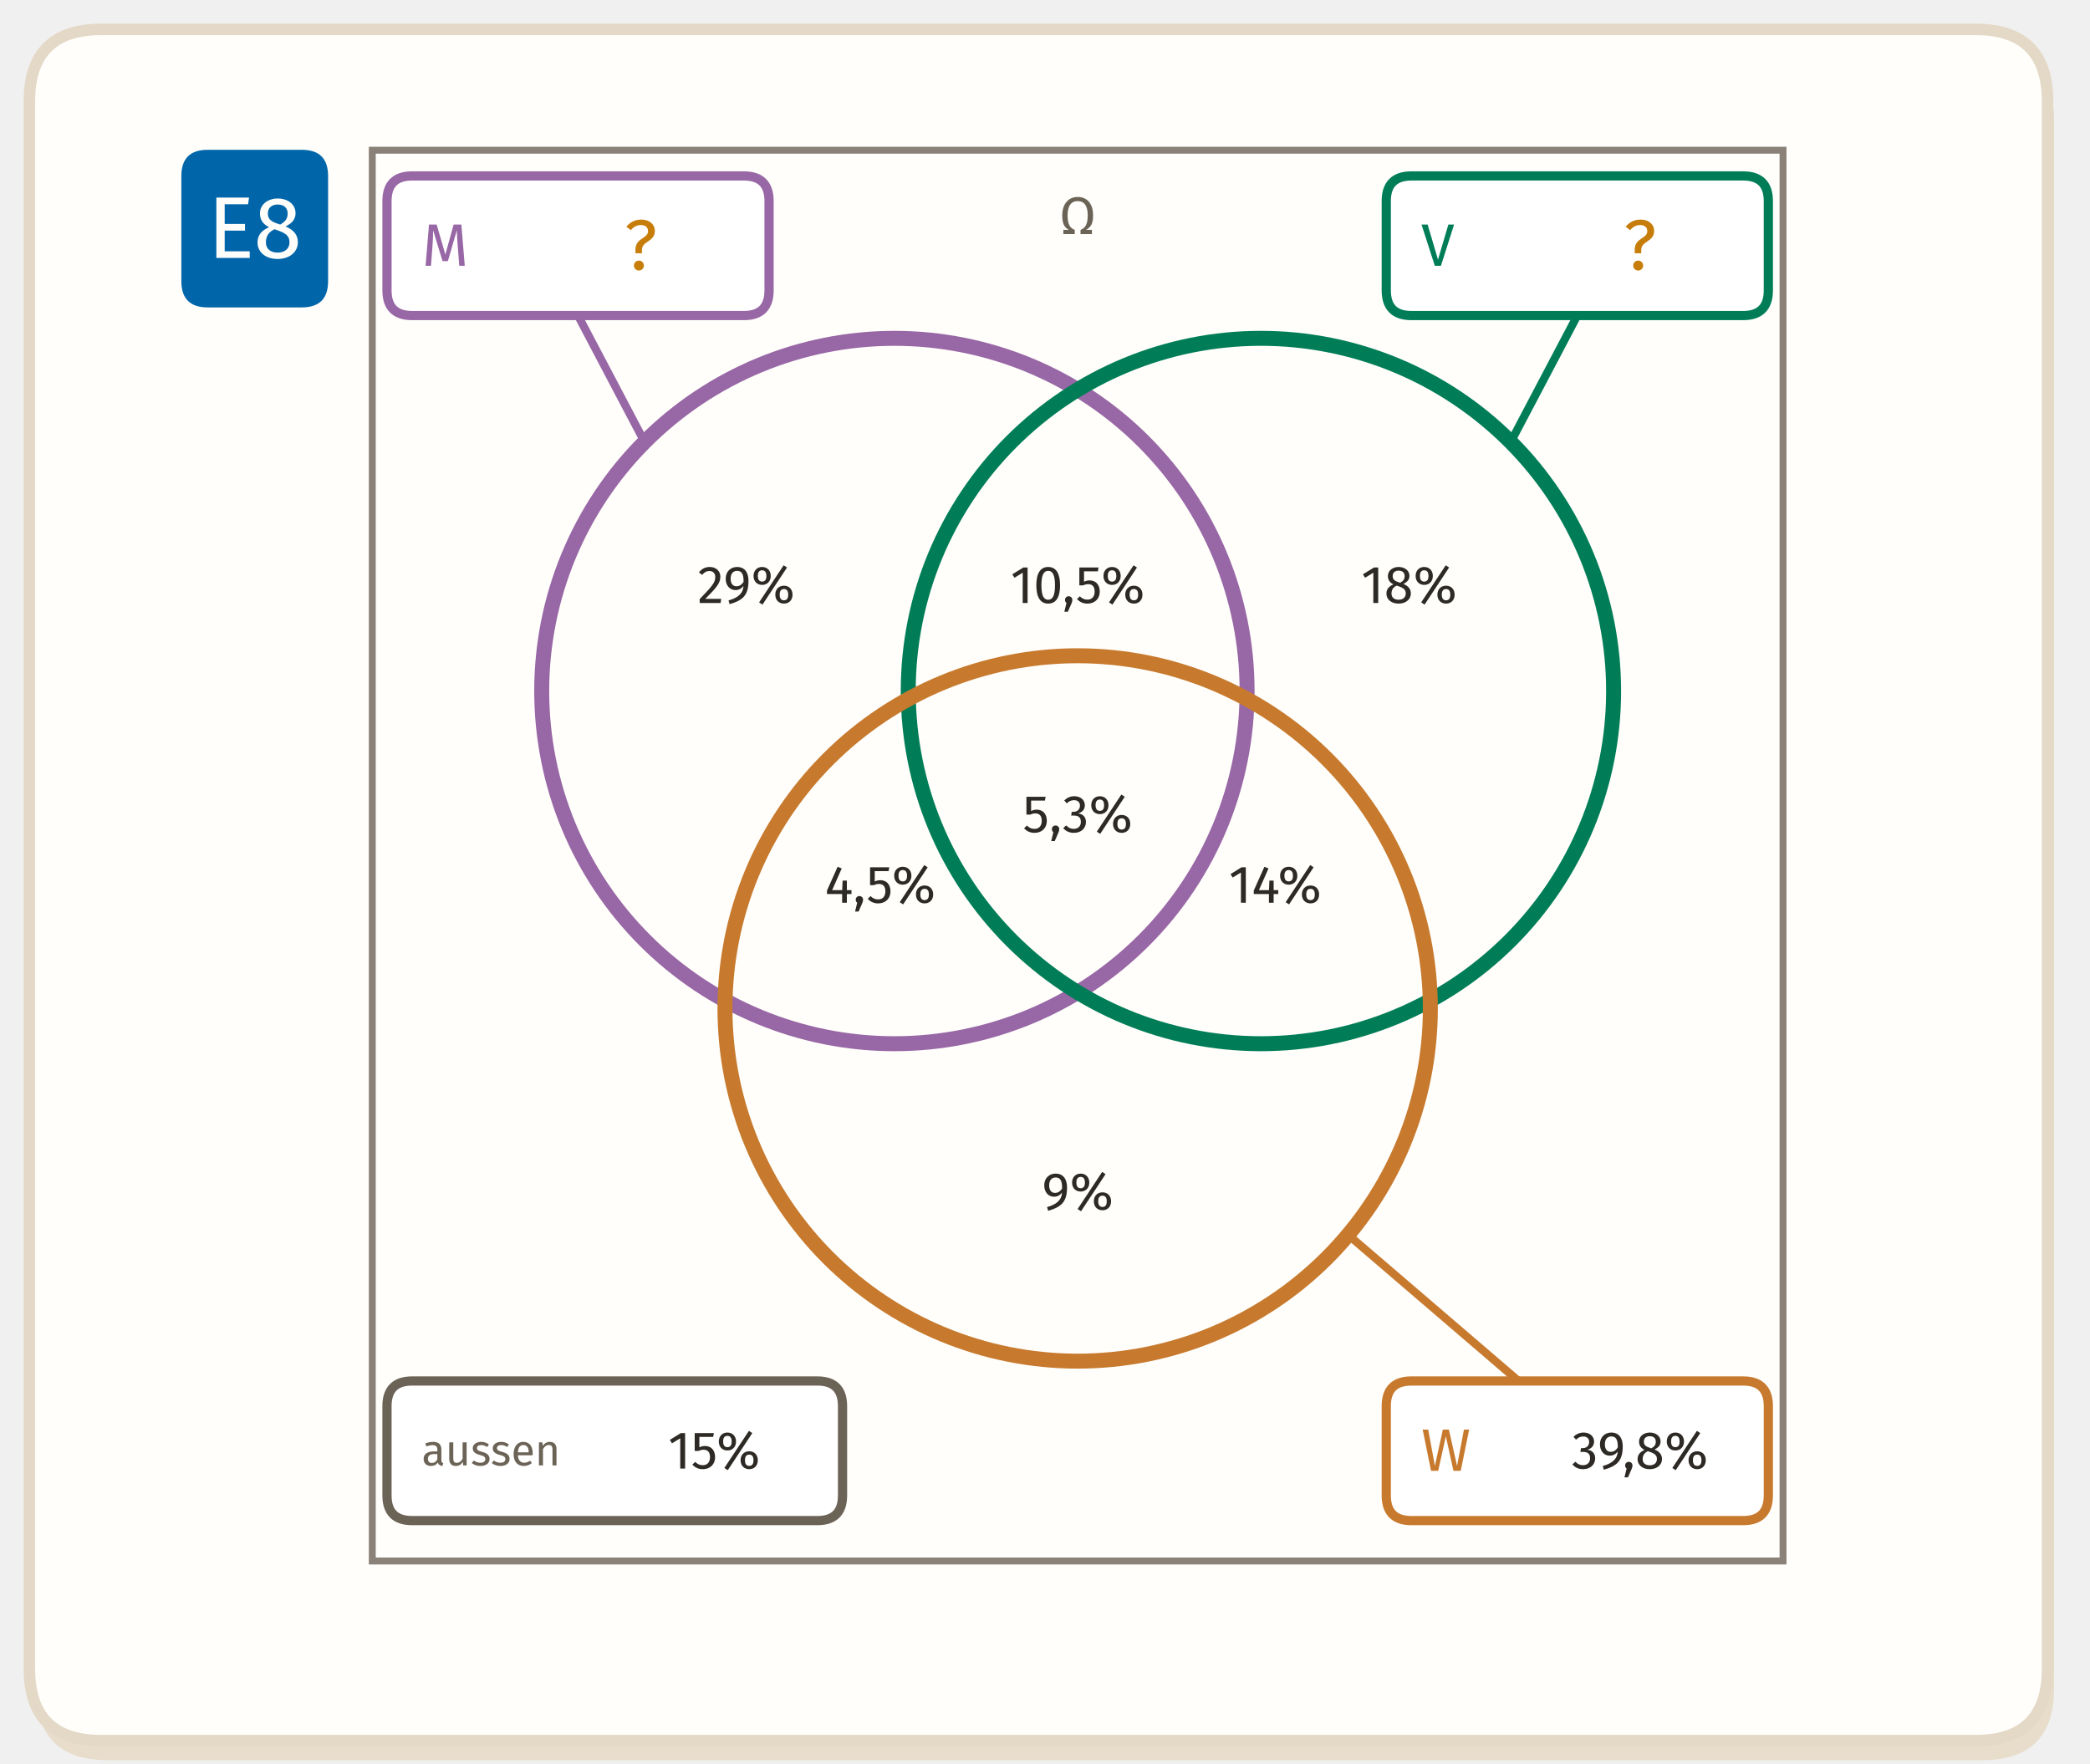
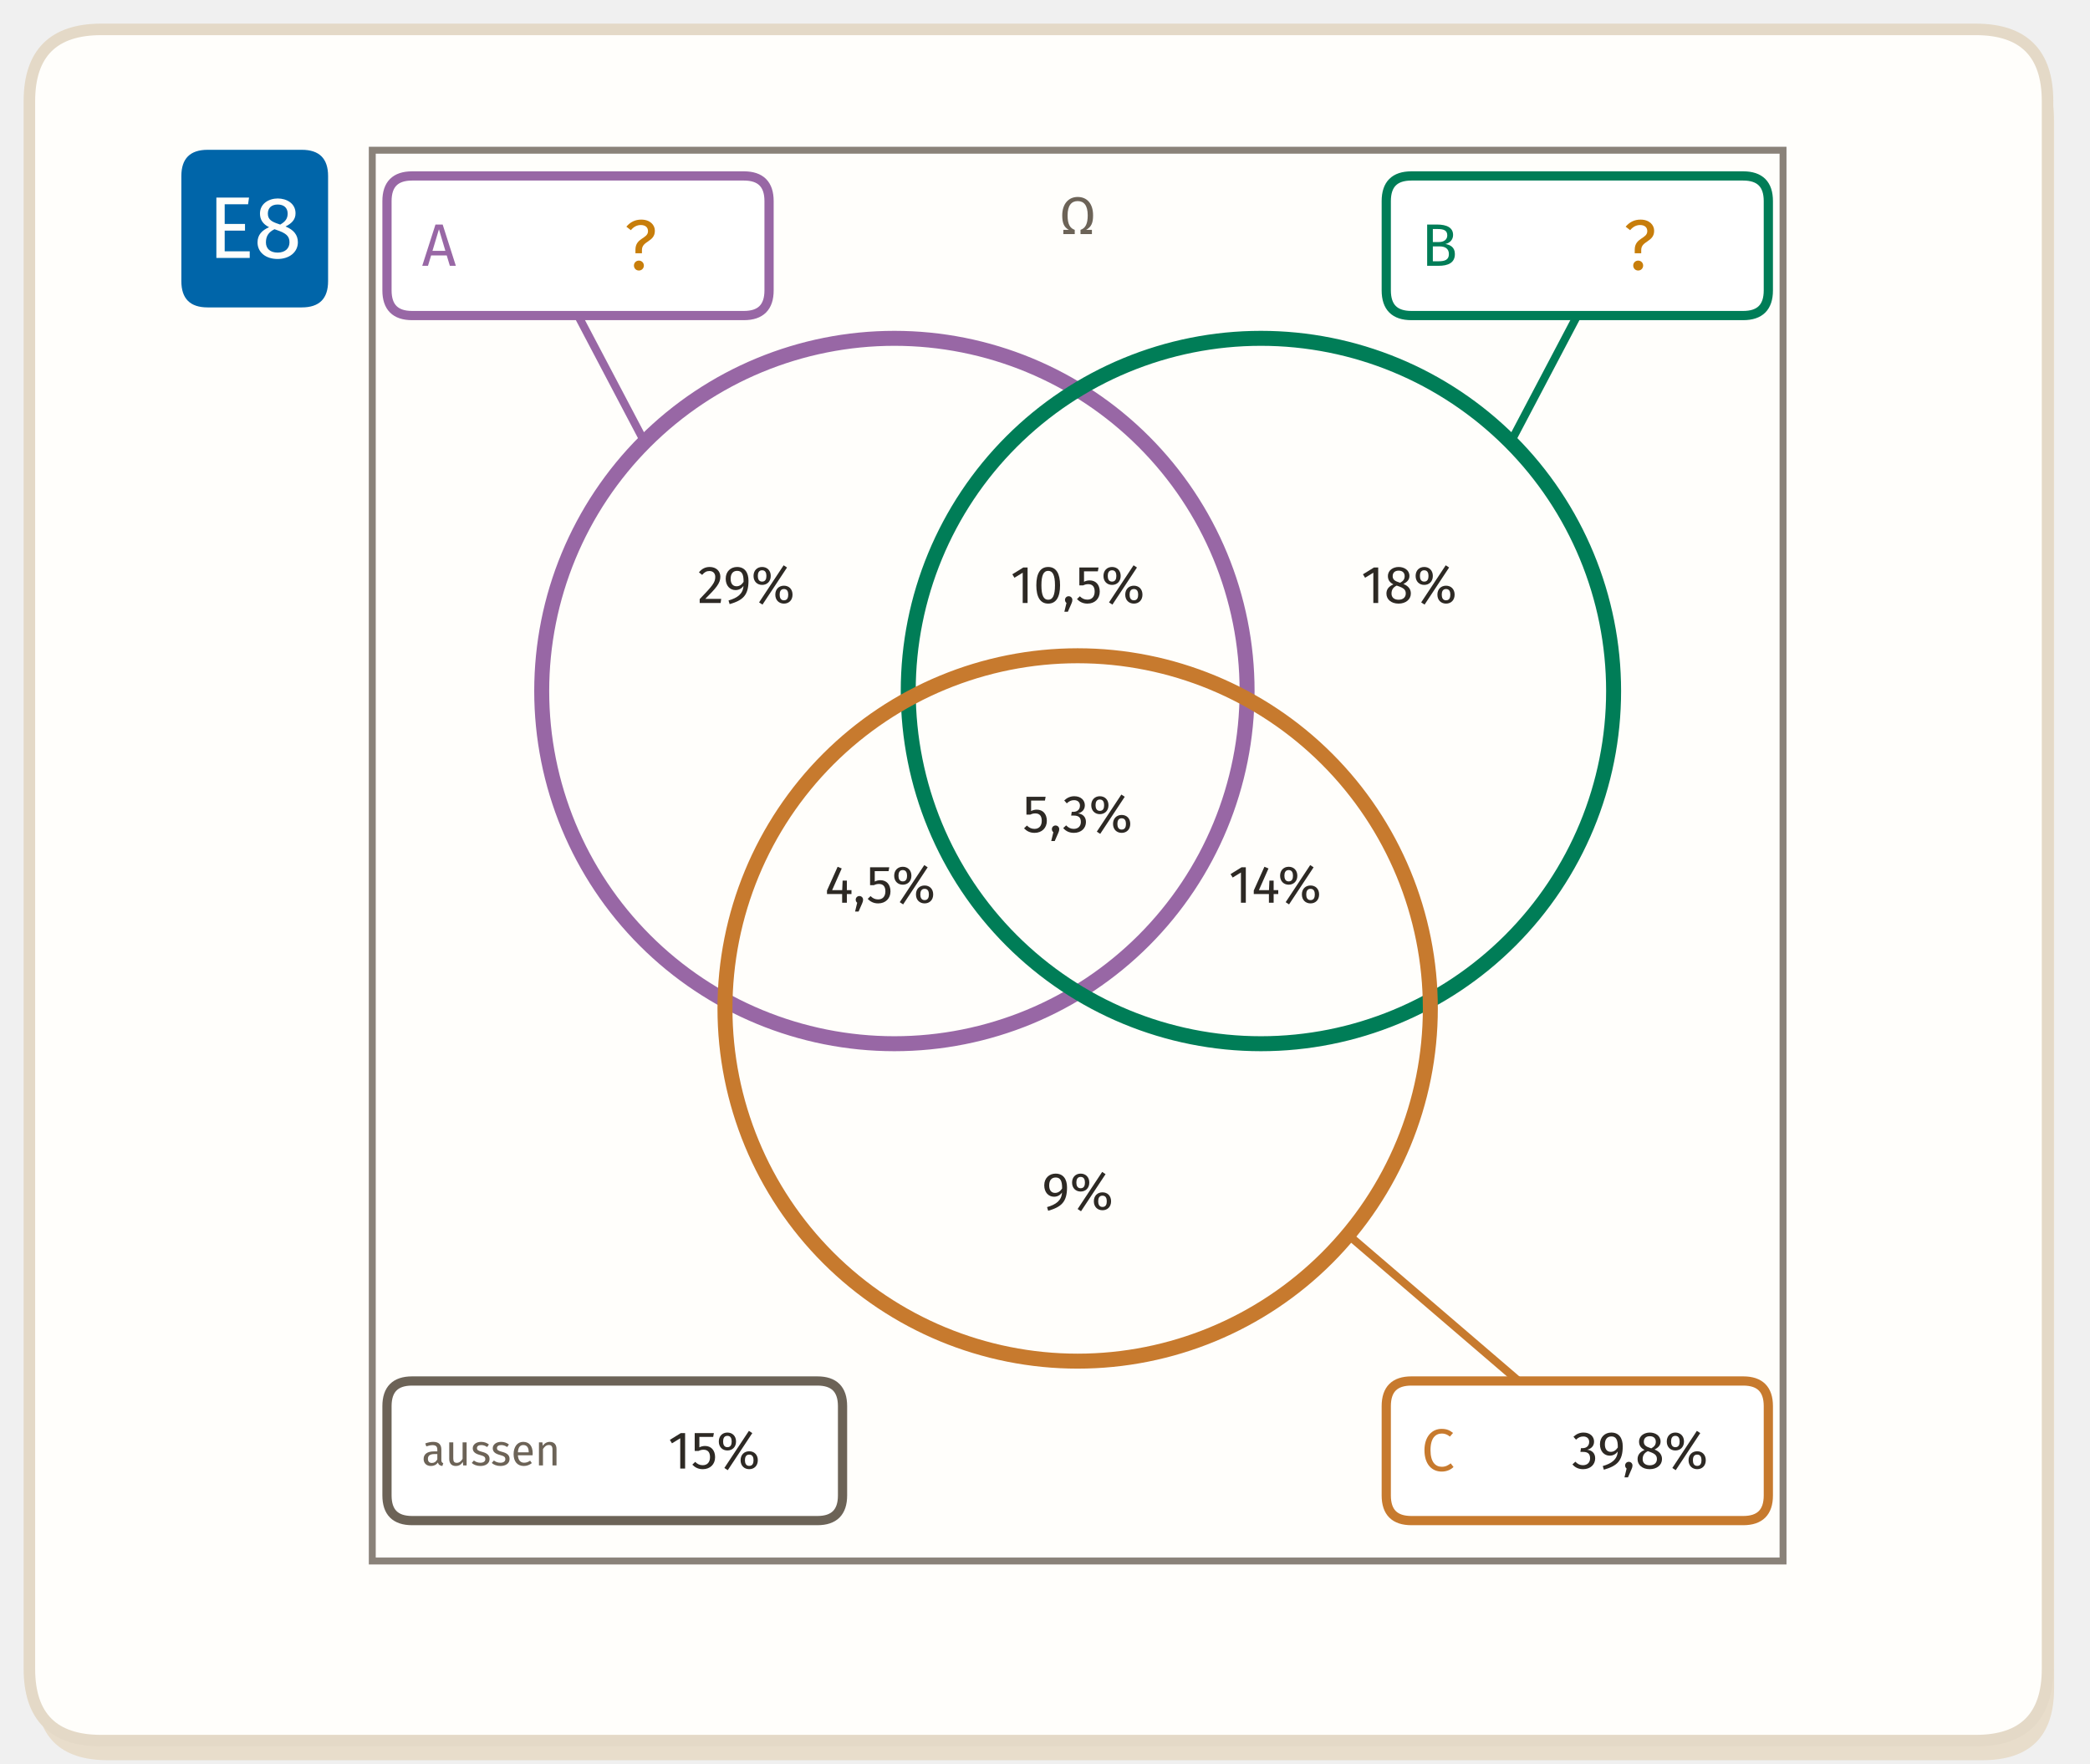
<svg xmlns="http://www.w3.org/2000/svg" xmlns:xlink="http://www.w3.org/1999/xlink" width="181.417pt" height="153.071pt" viewBox="0 0 181.417 153.071" version="1.1">
  <defs>
    <style type="text/css">*{stroke-linejoin: round; stroke-linecap: butt}</style>
  </defs>
  <g id="figure_1">
    <g id="patch_1">
      <path d="M 0 153.071  L 181.417 153.071  L 181.417 0  L 0 0  L 0 153.071  z " style="fill: none" />
    </g>
    <g id="axes_1">
      <g id="patch_2">
        <path d="M 9.354 152.787  L 172.063 152.787  Q 178.299 152.787 178.299 146.551  L 178.299 10.488  Q 178.299 4.252 172.063 4.252  L 9.354 4.252  Q 3.118 4.252 3.118 10.488  L 3.118 146.551  Q 3.118 152.787 9.354 152.787  z " clip-path="url(#p677f99e3bf)" style="fill: #e8ddcb" />
      </g>
      <g id="patch_3">
        <path d="M 8.787 151.087  L 171.496 151.087  Q 177.732 151.087 177.732 144.85  L 177.732 8.787  Q 177.732 2.551 171.496 2.551  L 8.787 2.551  Q 2.551 2.551 2.551 8.787  L 2.551 144.85  Q 2.551 151.087 8.787 151.087  z " clip-path="url(#p677f99e3bf)" style="fill: #fffefb; stroke: #e4d9c7; stroke-linejoin: miter" />
      </g>
      <g id="patch_4">
        <path d="M 32.315 135.496  L 154.772 135.496  L 154.772 13.039  L 32.315 13.039  L 32.315 135.496  z " clip-path="url(#p677f99e3bf)" style="fill: none; stroke: #8a8279; stroke-width: 0.6; stroke-linejoin: miter" />
      </g>
      <g id="patch_5">
        <path d="M 77.636 90.595  C 85.755 90.595 93.542 87.37 99.283 81.629  C 105.024 75.888 108.25 68.1 108.25 59.981  C 108.25 51.862 105.024 44.075 99.283 38.334  C 93.542 32.593 85.755 29.367 77.636 29.367  C 69.517 29.367 61.729 32.593 55.988 38.334  C 50.247 44.075 47.022 51.862 47.022 59.981  C 47.022 68.1 50.247 75.888 55.988 81.629  C 61.729 87.37 69.517 90.595 77.636 90.595  L 77.636 90.595  z " clip-path="url(#p677f99e3bf)" style="fill: none; stroke: #9867a5; stroke-width: 1.3; stroke-linejoin: miter" />
      </g>
      <g id="patch_6">
        <path d="M 109.451 90.595  C 117.57 90.595 125.357 87.37 131.098 81.629  C 136.839 75.888 140.065 68.1 140.065 59.981  C 140.065 51.862 136.839 44.075 131.098 38.334  C 125.357 32.593 117.57 29.367 109.451 29.367  C 101.332 29.367 93.544 32.593 87.803 38.334  C 82.062 44.075 78.837 51.862 78.837 59.981  C 78.837 68.1 82.062 75.888 87.803 81.629  C 93.544 87.37 101.332 90.595 109.451 90.595  L 109.451 90.595  z " clip-path="url(#p677f99e3bf)" style="fill: none; stroke: #007d57; stroke-width: 1.3; stroke-linejoin: miter" />
      </g>
      <g id="patch_7">
        <path d="M 93.543 118.148  C 101.662 118.148 109.45 114.922 115.191 109.181  C 120.932 103.44 124.157 95.653 124.157 87.534  C 124.157 79.415 120.932 71.627 115.191 65.886  C 109.45 60.145 101.662 56.92 93.543 56.92  C 85.424 56.92 77.637 60.145 71.896 65.886  C 66.155 71.627 62.929 79.415 62.929 87.534  C 62.929 95.653 66.155 103.44 71.896 109.181  C 77.637 114.922 85.424 118.148 93.543 118.148  L 93.543 118.148  z " clip-path="url(#p677f99e3bf)" style="fill: none; stroke: #c77a2e; stroke-width: 1.3; stroke-linejoin: miter" />
      </g>
      <g id="line2d_1">
        <path d="M 55.913 38.296  L 50.173 27.39  " clip-path="url(#p677f99e3bf)" style="fill: none; stroke: #9867a5; stroke-width: 0.7; stroke-linecap: square" />
      </g>
      <g id="line2d_2">
        <path d="M 131.173 38.296  L 136.913 27.39  " clip-path="url(#p677f99e3bf)" style="fill: none; stroke: #007d57; stroke-width: 0.7; stroke-linecap: square" />
      </g>
      <g id="line2d_3">
        <path d="M 117.014 107.178  L 131.811 119.87  " clip-path="url(#p677f99e3bf)" style="fill: none; stroke: #c77a2e; stroke-width: 0.7; stroke-linecap: square" />
      </g>
      <g id="patch_8">
        <path d="M 35.772 27.39  L 64.575 27.39  Q 66.756 27.39 66.756 25.209  L 66.756 17.453  Q 66.756 15.272 64.575 15.272  L 35.772 15.272  Q 33.591 15.272 33.591 17.453  L 33.591 25.209  Q 33.591 27.39 35.772 27.39  z " clip-path="url(#p677f99e3bf)" style="fill: #ffffff; stroke: #9867a5; stroke-width: 0.8; stroke-linejoin: miter" />
      </g>
      <g id="patch_9">
        <path d="M 122.512 27.39  L 151.315 27.39  Q 153.496 27.39 153.496 25.209  L 153.496 17.453  Q 153.496 15.272 151.315 15.272  L 122.512 15.272  Q 120.331 15.272 120.331 17.453  L 120.331 25.209  Q 120.331 27.39 122.512 27.39  z " clip-path="url(#p677f99e3bf)" style="fill: #ffffff; stroke: #007d57; stroke-width: 0.8; stroke-linejoin: miter" />
      </g>
      <g id="patch_10">
        <path d="M 122.512 131.988  L 151.315 131.988  Q 153.496 131.988 153.496 129.807  L 153.496 122.051  Q 153.496 119.87 151.315 119.87  L 122.512 119.87  Q 120.331 119.87 120.331 122.051  L 120.331 129.807  Q 120.331 131.988 122.512 131.988  z " clip-path="url(#p677f99e3bf)" style="fill: #ffffff; stroke: #c77a2e; stroke-width: 0.8; stroke-linejoin: miter" />
      </g>
      <g id="patch_11">
        <path d="M 35.772 131.988  L 70.953 131.988  Q 73.134 131.988 73.134 129.807  L 73.134 122.051  Q 73.134 119.87 70.953 119.87  L 35.772 119.87  Q 33.591 119.87 33.591 122.051  L 33.591 129.807  Q 33.591 131.988 35.772 131.988  z " clip-path="url(#p677f99e3bf)" style="fill: #ffffff; stroke: #6c6357; stroke-width: 0.8; stroke-linejoin: miter" />
      </g>
      <g id="text_1">
        <g style="fill: #6c6357" transform="translate(91.95163 20.32053) scale(0.046 -0.046)">
          <defs>
            <path id="FiraSans-Regular-67f" d="M 2214 4486  C 1114 4486 352 3648 352 2259  C 352 1331 576 819 1152 512  L 486 512  L 486 0  L 1862 0  L 1862 512  C 1312 710 998 1165 998 2259  C 998 3469 1478 3987 2214 3987  C 2970 3987 3430 3469 3430 2266  C 3430 1254 3162 717 2560 512  L 2560 0  L 3936 0  L 3936 512  L 3232 512  C 3878 870 4077 1370 4077 2266  C 4077 3686 3347 4486 2214 4486  z " transform="scale(0.015625)" />
          </defs>
          <use xlink:href="#FiraSans-Regular-67f" />
        </g>
      </g>
      <g id="text_2">
        <g style="fill: #2d2924" transform="translate(60.55511 52.33785) scale(0.046 -0.046)">
          <defs>
            <path id="FiraSans-Regular-87d" d="M 1459 4346  C 922 4346 506 4128 160 3699  L 544 3392  C 832 3718 1069 3859 1427 3859  C 1843 3859 2131 3597 2131 3149  C 2131 2451 1760 2042 250 467  L 250 0  L 2778 0  L 2848 493  L 922 493  C 2234 1805 2746 2374 2746 3174  C 2746 3840 2246 4346 1459 4346  z " transform="scale(0.015625)" />
            <path id="FiraSans-Regular-899" d="M 1658 4346  C 915 4346 288 3827 288 2931  C 288 2080 806 1555 1472 1555  C 1907 1555 2246 1779 2432 2067  C 2387 1101 1702 608 627 301  L 762 -141  C 2336 314 3040 909 3040 2682  C 3040 3686 2579 4346 1658 4346  z M 1594 2016  C 1178 2016 883 2304 883 2918  C 883 3533 1171 3878 1670 3878  C 2202 3878 2464 3514 2445 2547  C 2234 2221 1958 2016 1594 2016  z " transform="scale(0.015625)" />
            <path id="FiraSans-Regular-9d1" d="M 3923 4550  L 960 70  L 1370 -198  L 4333 4282  L 3923 4550  z M 1325 4346  C 730 4346 288 3930 288 3264  C 288 2598 730 2182 1325 2182  C 1926 2182 2368 2598 2368 3264  C 2368 3930 1926 4346 1325 4346  z M 1325 3949  C 1741 3949 1843 3597 1843 3264  C 1843 2918 1741 2579 1325 2579  C 915 2579 806 2931 806 3264  C 806 3610 915 3949 1325 3949  z M 3962 2086  C 3360 2086 2918 1670 2918 1005  C 2918 339 3360 -77 3962 -77  C 4563 -77 4998 339 4998 1005  C 4998 1670 4563 2086 3962 2086  z M 3962 1683  C 4378 1683 4480 1338 4480 1005  C 4480 659 4378 320 3962 320  C 3552 320 3443 672 3443 1005  C 3443 1350 3552 1683 3962 1683  z " transform="scale(0.015625)" />
          </defs>
          <use xlink:href="#FiraSans-Regular-87d" />
          <use xlink:href="#FiraSans-Regular-899" transform="translate(48.5 0)" />
          <use xlink:href="#FiraSans-Regular-9d1" transform="translate(101 0)" />
        </g>
      </g>
      <g id="text_3">
        <g style="fill: #2d2924" transform="translate(118.1462 52.33785) scale(0.046 -0.046)">
          <defs>
            <path id="FiraSans-Regular-879" d="M 2067 4282  L 1549 4282  L 224 3462  L 480 3046  L 1478 3654  L 1478 0  L 2067 0  L 2067 4282  z " transform="scale(0.015625)" />
            <path id="FiraSans-Regular-895" d="M 2336 2298  C 2822 2541 3066 2829 3066 3264  C 3066 3994 2406 4346 1766 4346  C 1114 4346 467 3968 467 3245  C 467 2803 672 2477 1133 2246  C 608 2016 288 1683 288 1133  C 288 429 870 -77 1754 -77  C 2624 -77 3238 429 3238 1146  C 3238 1683 2925 2061 2336 2298  z M 1766 3904  C 2234 3904 2490 3642 2490 3245  C 2490 2880 2330 2656 1946 2438  L 1837 2477  C 1344 2637 1043 2797 1043 3238  C 1043 3667 1325 3904 1766 3904  z M 1760 390  C 1229 390 902 666 902 1133  C 902 1600 1107 1894 1530 2099  L 1690 2042  C 2381 1805 2624 1600 2624 1139  C 2624 691 2298 390 1760 390  z " transform="scale(0.015625)" />
          </defs>
          <use xlink:href="#FiraSans-Regular-879" />
          <use xlink:href="#FiraSans-Regular-895" transform="translate(43.29688 0)" />
          <use xlink:href="#FiraSans-Regular-9d1" transform="translate(98.39062 0)" />
        </g>
      </g>
      <g id="text_4">
        <g style="fill: #2d2924" transform="translate(90.43615 104.9942) scale(0.046 -0.046)">
          <use xlink:href="#FiraSans-Regular-899" />
          <use xlink:href="#FiraSans-Regular-9d1" transform="translate(52.5 0)" />
        </g>
      </g>
      <g id="text_5">
        <g style="fill: #2d2924" transform="translate(87.71101 52.33785) scale(0.046 -0.046)">
          <defs>
            <path id="FiraSans-Regular-871" d="M 1786 4346  C 826 4346 352 3558 352 2138  C 352 717 826 -77 1786 -77  C 2746 -77 3219 717 3219 2138  C 3219 3552 2746 4346 1786 4346  z M 1786 3878  C 2317 3878 2605 3392 2605 2138  C 2605 877 2317 390 1786 390  C 1248 390 966 877 966 2138  C 966 3392 1248 3878 1786 3878  z " transform="scale(0.015625)" />
            <path id="FiraSans-Regular-8d7" d="M 762 813  C 512 813 320 614 320 371  C 320 218 390 83 499 0  L 243 -1062  L 666 -1062  L 1094 -83  C 1178 102 1210 230 1210 371  C 1210 614 1018 813 762 813  z " transform="scale(0.015625)" />
            <path id="FiraSans-Regular-889" d="M 2771 4282  L 454 4282  L 454 2125  L 915 2125  C 1120 2221 1293 2272 1523 2272  C 1965 2272 2304 2042 2304 1382  C 2304 755 1965 403 1427 403  C 1056 403 781 538 512 806  L 166 467  C 499 128 890 -77 1434 -77  C 2323 -77 2918 518 2918 1370  C 2918 2221 2426 2726 1702 2726  C 1472 2726 1242 2675 1018 2560  L 1018 3821  L 2688 3821  L 2771 4282  z " transform="scale(0.015625)" />
          </defs>
          <use xlink:href="#FiraSans-Regular-879" />
          <use xlink:href="#FiraSans-Regular-871" transform="translate(43.29688 0)" />
          <use xlink:href="#FiraSans-Regular-8d7" transform="translate(97.89062 0)" />
          <use xlink:href="#FiraSans-Regular-889" transform="translate(122.8906 0)" />
          <use xlink:href="#FiraSans-Regular-9d1" transform="translate(170.9844 0)" />
        </g>
      </g>
      <g id="text_6">
        <g style="fill: #2d2924" transform="translate(71.60077 78.3599) scale(0.046 -0.046)">
          <defs>
            <path id="FiraSans-Regular-885" d="M 3213 1523  L 2656 1523  L 2656 2675  L 2144 2675  L 2093 1523  L 877 1523  L 2035 4141  L 1542 4346  L 256 1478  L 256 1056  L 2086 1056  L 2086 0  L 2656 0  L 2656 1056  L 3213 1056  L 3213 1523  z " transform="scale(0.015625)" />
          </defs>
          <use xlink:href="#FiraSans-Regular-885" />
          <use xlink:href="#FiraSans-Regular-8d7" transform="translate(53.20312 0)" />
          <use xlink:href="#FiraSans-Regular-889" transform="translate(78.20312 0)" />
          <use xlink:href="#FiraSans-Regular-9d1" transform="translate(126.2969 0)" />
        </g>
      </g>
      <g id="text_7">
        <g style="fill: #2d2924" transform="translate(106.6542 78.3599) scale(0.046 -0.046)">
          <use xlink:href="#FiraSans-Regular-879" />
          <use xlink:href="#FiraSans-Regular-885" transform="translate(43.29688 0)" />
          <use xlink:href="#FiraSans-Regular-9d1" transform="translate(92.5 0)" />
        </g>
      </g>
      <g id="text_8">
        <g style="fill: #2d2924" transform="translate(88.77081 72.23706) scale(0.046 -0.046)">
          <defs>
            <path id="FiraSans-Regular-881" d="M 1440 4346  C 979 4346 582 4179 218 3840  L 525 3488  C 813 3757 1069 3872 1408 3872  C 1837 3872 2118 3622 2118 3219  C 2118 2720 1766 2464 1344 2464  L 1126 2464  L 1056 2010  L 1376 2010  C 1894 2010 2227 1830 2227 1242  C 2227 736 1901 403 1363 403  C 1018 403 730 531 448 826  L 96 499  C 422 109 870 -77 1382 -77  C 2272 -77 2842 486 2842 1235  C 2842 1882 2413 2221 1875 2272  C 2355 2387 2707 2714 2707 3258  C 2707 3834 2259 4346 1440 4346  z " transform="scale(0.015625)" />
          </defs>
          <use xlink:href="#FiraSans-Regular-889" />
          <use xlink:href="#FiraSans-Regular-8d7" transform="translate(50.09375 0)" />
          <use xlink:href="#FiraSans-Regular-881" transform="translate(75 0)" />
          <use xlink:href="#FiraSans-Regular-9d1" transform="translate(124.9062 0)" />
        </g>
      </g>
      <g id="text_9">
        <g style="fill: #9867a5" transform="translate(36.62008 23.07271) scale(0.052 -0.052)">
          <defs>
-             <path id="FiraSans-Regular-a1" d="M 4218 4410  L 3392 4410  L 2509 1203  L 1581 4410  L 762 4410  L 397 0  L 973 0  L 1120 1946  C 1171 2592 1203 3277 1203 3795  L 2208 499  L 2778 499  L 3731 3789  C 3738 3424 3782 2682 3840 1990  L 3994 0  L 4582 0  L 4218 4410  z " transform="scale(0.015625)" />
-           </defs>
-           <use xlink:href="#FiraSans-Regular-a1" />
+             <path id="FiraSans-Regular-1" d="M 2989 0  L 3629 0  L 2221 4410  L 1453 4410  L 38 0  L 653 0  L 986 1107  L 2656 1107  L 2989 0  z M 1133 1600  L 1824 3904  L 2509 1600  L 1133 1600  z " transform="scale(0.015625)" />
+           </defs>
+           <use xlink:href="#FiraSans-Regular-1" />
        </g>
      </g>
      <g id="text_10">
        <g style="fill: #c77d0a" transform="translate(54.18415 23.40771) scale(0.062 -0.062)">
          <defs>
            <path id="FiraSans-Regular-8de" d="M 1523 4486  C 992 4486 557 4282 192 3853  L 595 3539  C 858 3859 1165 4000 1485 4000  C 1882 4000 2131 3802 2131 3450  C 2131 2758 1005 2867 1005 1792  L 1005 1472  L 1587 1472  L 1587 1760  C 1587 2598 2746 2464 2746 3488  C 2746 4000 2330 4486 1523 4486  z M 1312 813  C 1062 813 870 614 870 371  C 870 122 1062 -77 1312 -77  C 1568 -77 1760 122 1760 371  C 1760 614 1568 813 1312 813  z " transform="scale(0.015625)" />
          </defs>
          <use xlink:href="#FiraSans-Regular-8de" />
        </g>
      </g>
      <g id="text_11">
        <g style="fill: #007d57" transform="translate(123.3602 23.07271) scale(0.052 -0.052)">
          <defs>
-             <path id="FiraSans-Regular-12c" d="M 3520 4410  L 2906 4410  L 1798 659  L 691 4410  L 38 4410  L 1459 0  L 2112 0  L 3520 4410  z " transform="scale(0.015625)" />
-           </defs>
-           <use xlink:href="#FiraSans-Regular-12c" />
+             <path id="FiraSans-Regular-24" d="M 2586 2330  C 3014 2419 3411 2752 3411 3296  C 3411 4064 2771 4410 1683 4410  L 640 4410  L 640 0  L 1856 0  C 2880 0 3603 320 3603 1254  C 3603 2003 3098 2240 2586 2330  z M 1747 3930  C 2400 3930 2790 3795 2790 3251  C 2790 2784 2406 2541 1914 2541  L 1248 2541  L 1248 3930  L 1747 3930  z M 1856 486  L 1248 486  L 1248 2074  L 1971 2074  C 2502 2074 2963 1875 2963 1254  C 2963 614 2496 486 1856 486  z " transform="scale(0.015625)" />
+           </defs>
+           <use xlink:href="#FiraSans-Regular-24" />
        </g>
      </g>
      <g id="text_12">
        <g style="fill: #c77d0a" transform="translate(140.9243 23.40771) scale(0.062 -0.062)">
          <use xlink:href="#FiraSans-Regular-8de" />
        </g>
      </g>
      <g id="text_13">
        <g style="fill: #c77a2e" transform="translate(123.3602 127.6711) scale(0.052 -0.052)">
          <defs>
-             <path id="FiraSans-Regular-130" d="M 5126 4410  L 4570 4410  L 3834 531  L 2963 4410  L 2317 4410  L 1466 531  L 755 4410  L 160 4410  L 1056 0  L 1818 0  L 2637 3693  L 3450 0  L 4230 0  L 5126 4410  z " transform="scale(0.015625)" />
-           </defs>
-           <use xlink:href="#FiraSans-Regular-130" />
+             <path id="FiraSans-Regular-2c" d="M 2182 4486  C 1184 4486 352 3699 352 2208  C 352 723 1126 -77 2195 -77  C 2790 -77 3213 166 3456 416  L 3155 800  C 2906 614 2630 435 2214 435  C 1530 435 998 934 998 2208  C 998 3539 1555 3987 2221 3987  C 2528 3987 2797 3885 3072 3661  L 3405 4051  C 3053 4333 2739 4486 2182 4486  z " transform="scale(0.015625)" />
+           </defs>
+           <use xlink:href="#FiraSans-Regular-2c" />
        </g>
      </g>
      <g id="text_14">
        <g style="fill: #2d2924" transform="translate(136.4227 127.4701) scale(0.046 -0.046)">
          <use xlink:href="#FiraSans-Regular-881" />
          <use xlink:href="#FiraSans-Regular-899" transform="translate(48.90625 0)" />
          <use xlink:href="#FiraSans-Regular-8d7" transform="translate(95.90625 0)" />
          <use xlink:href="#FiraSans-Regular-895" transform="translate(119.9062 0)" />
          <use xlink:href="#FiraSans-Regular-9d1" transform="translate(175 0)" />
        </g>
      </g>
      <g id="text_15">
        <g style="fill: #6c6357" transform="translate(36.62008 127.2021) scale(0.038 -0.038)">
          <defs>
            <path id="FiraSans-Regular-157" d="M 2848 787  L 2848 2330  C 2848 3034 2477 3450 1664 3450  C 1286 3450 915 3373 499 3219  L 646 2790  C 992 2906 1306 2970 1555 2970  C 2022 2970 2259 2790 2259 2304  L 2259 2054  L 1741 2054  C 800 2054 256 1664 256 941  C 256 339 659 -77 1331 -77  C 1741 -77 2099 77 2336 429  C 2438 96 2656 -38 2995 -77  L 3130 333  C 2957 397 2848 493 2848 787  z M 1466 365  C 1082 365 883 576 883 973  C 883 1434 1197 1664 1818 1664  L 2259 1664  L 2259 890  C 2067 538 1811 365 1466 365  z " transform="scale(0.015625)" />
            <path id="FiraSans-Regular-2af" d="M 3091 3373  L 2502 3373  L 2502 966  C 2298 627 2022 384 1658 384  C 1293 384 1139 557 1139 1018  L 1139 3373  L 550 3373  L 550 954  C 550 294 902 -77 1491 -77  C 1971 -77 2285 115 2541 525  L 2586 0  L 3091 0  L 3091 3373  z " transform="scale(0.015625)" />
            <path id="FiraSans-Regular-28c" d="M 1523 3450  C 826 3450 307 3059 307 2522  C 307 2048 595 1734 1325 1542  C 1978 1370 2144 1242 2144 909  C 2144 589 1862 397 1421 397  C 1056 397 742 518 474 723  L 160 365  C 454 109 864 -77 1434 -77  C 2118 -77 2765 243 2765 947  C 2765 1536 2355 1818 1645 1997  C 1101 2138 922 2266 922 2541  C 922 2810 1158 2982 1542 2982  C 1856 2982 2118 2886 2419 2694  L 2669 3066  C 2349 3309 1997 3450 1523 3450  z " transform="scale(0.015625)" />
            <path id="FiraSans-Regular-1a8" d="M 3155 1786  C 3155 2816 2675 3450 1766 3450  C 896 3450 365 2701 365 1651  C 365 582 915 -77 1856 -77  C 2323 -77 2701 83 3034 346  L 2778 698  C 2483 493 2234 403 1901 403  C 1414 403 1050 704 992 1485  L 3142 1485  C 3149 1562 3155 1670 3155 1786  z M 2573 1920  L 992 1920  C 1037 2669 1331 2982 1779 2982  C 2310 2982 2573 2618 2573 1958  L 2573 1920  z " transform="scale(0.015625)" />
            <path id="FiraSans-Regular-233" d="M 2176 3450  C 1734 3450 1376 3219 1146 2874  L 1094 3373  L 589 3373  L 589 0  L 1178 0  L 1178 2394  C 1402 2752 1658 2989 2035 2989  C 2362 2989 2566 2842 2566 2336  L 2566 0  L 3155 0  L 3155 2419  C 3155 3059 2797 3450 2176 3450  z " transform="scale(0.015625)" />
          </defs>
          <use xlink:href="#FiraSans-Regular-157" />
          <use xlink:href="#FiraSans-Regular-2af" transform="translate(53.90625 0)" />
          <use xlink:href="#FiraSans-Regular-28c" transform="translate(111.4062 0)" />
          <use xlink:href="#FiraSans-Regular-28c" transform="translate(157.1094 0)" />
          <use xlink:href="#FiraSans-Regular-1a8" transform="translate(203.8125 0)" />
          <use xlink:href="#FiraSans-Regular-233" transform="translate(258.2188 0)" />
        </g>
      </g>
      <g id="text_16">
        <g style="fill: #2d2924" transform="translate(57.98356 127.4701) scale(0.046 -0.046)">
          <use xlink:href="#FiraSans-Regular-879" />
          <use xlink:href="#FiraSans-Regular-889" transform="translate(43.29688 0)" />
          <use xlink:href="#FiraSans-Regular-9d1" transform="translate(91.39062 0)" />
        </g>
      </g>
      <g id="text_17">
        <g id="patch_12">
          <path d="M 18.022 26.683  L 26.199 26.683  Q 28.479 26.683 28.479 24.403  L 28.479 15.283  Q 28.479 13.003 26.199 13.003  L 18.022 13.003  Q 15.742 13.003 15.742 15.283  L 15.742 24.403  Q 15.742 26.683 18.022 26.683  z " style="fill: #0065a9" />
        </g>
        <g style="fill: #fffefb" transform="translate(18.02167 22.38852) scale(0.076 -0.076)">
          <defs>
            <path id="FiraSans-Regular-45" d="M 3027 4410  L 640 4410  L 640 0  L 3078 0  L 3078 486  L 1248 486  L 1248 1997  L 2733 1997  L 2733 2483  L 1248 2483  L 1248 3923  L 2957 3923  L 3027 4410  z " transform="scale(0.015625)" />
          </defs>
          <use xlink:href="#FiraSans-Regular-45" />
          <use xlink:href="#FiraSans-Regular-895" transform="translate(52.5 0)" />
        </g>
      </g>
    </g>
  </g>
  <defs>
    <clipPath id="p677f99e3bf">
      <rect x="0" y="0" width="181.417" height="153.071" />
    </clipPath>
  </defs>
</svg>
